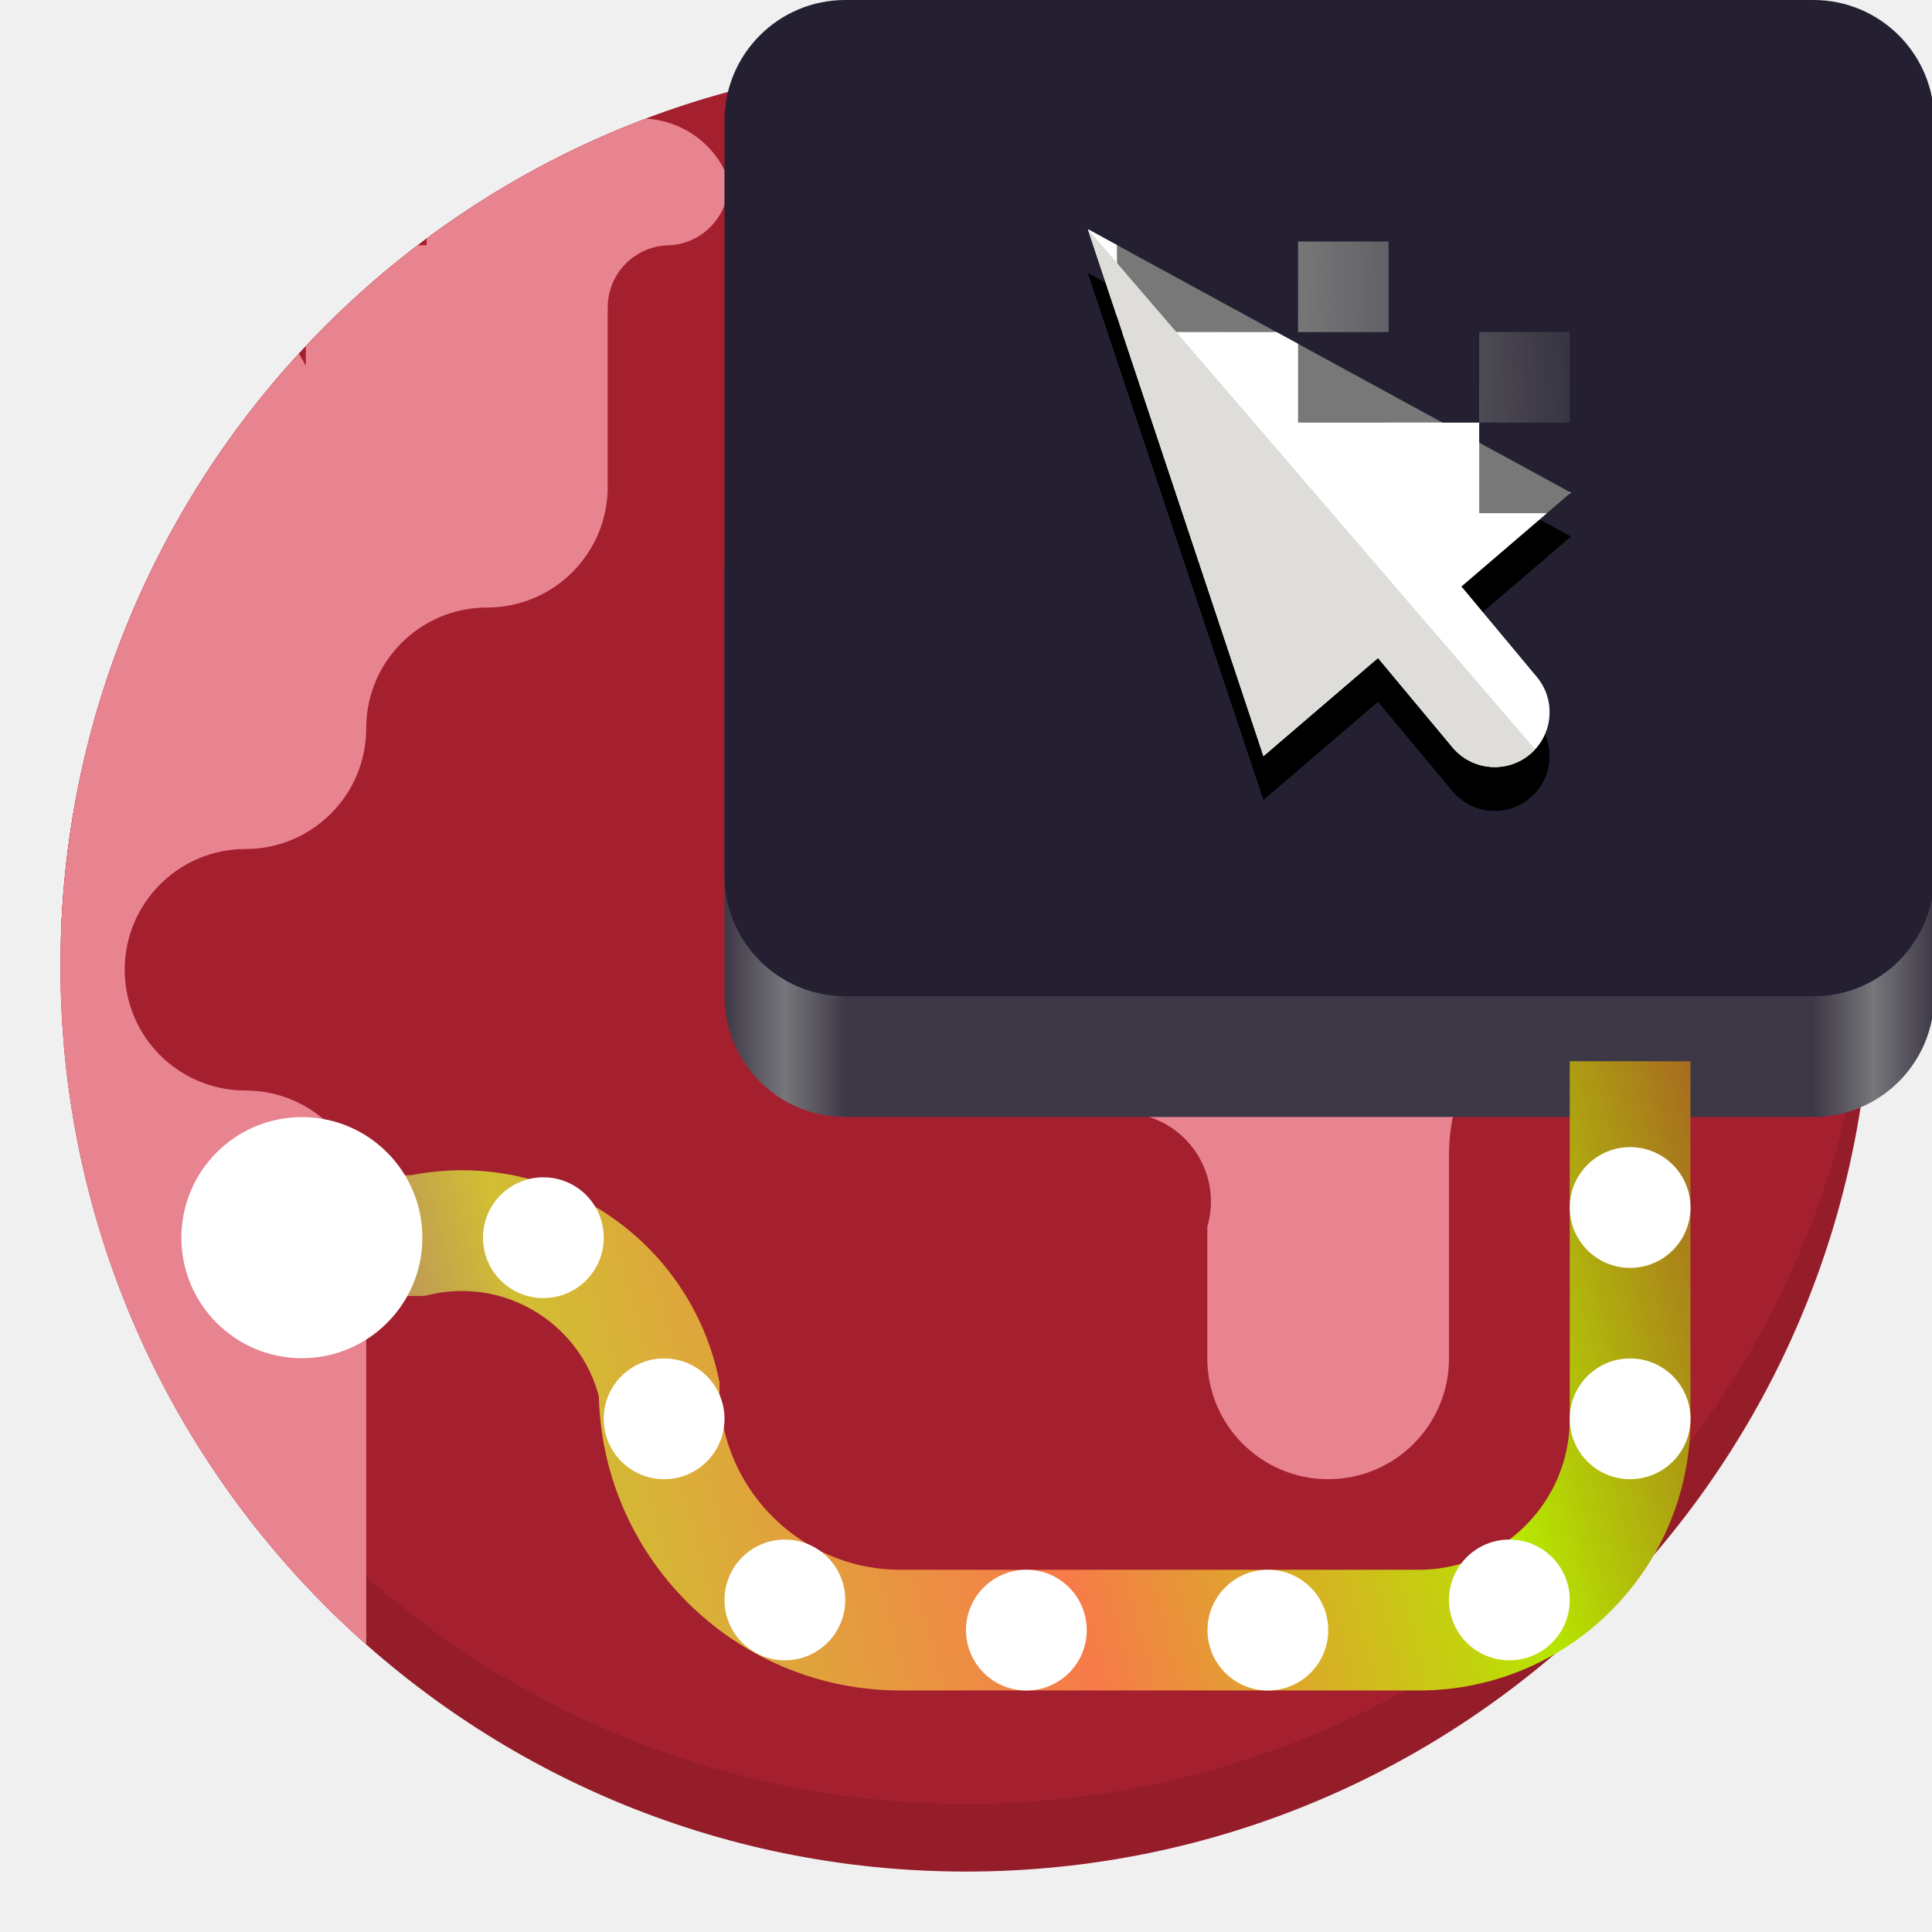
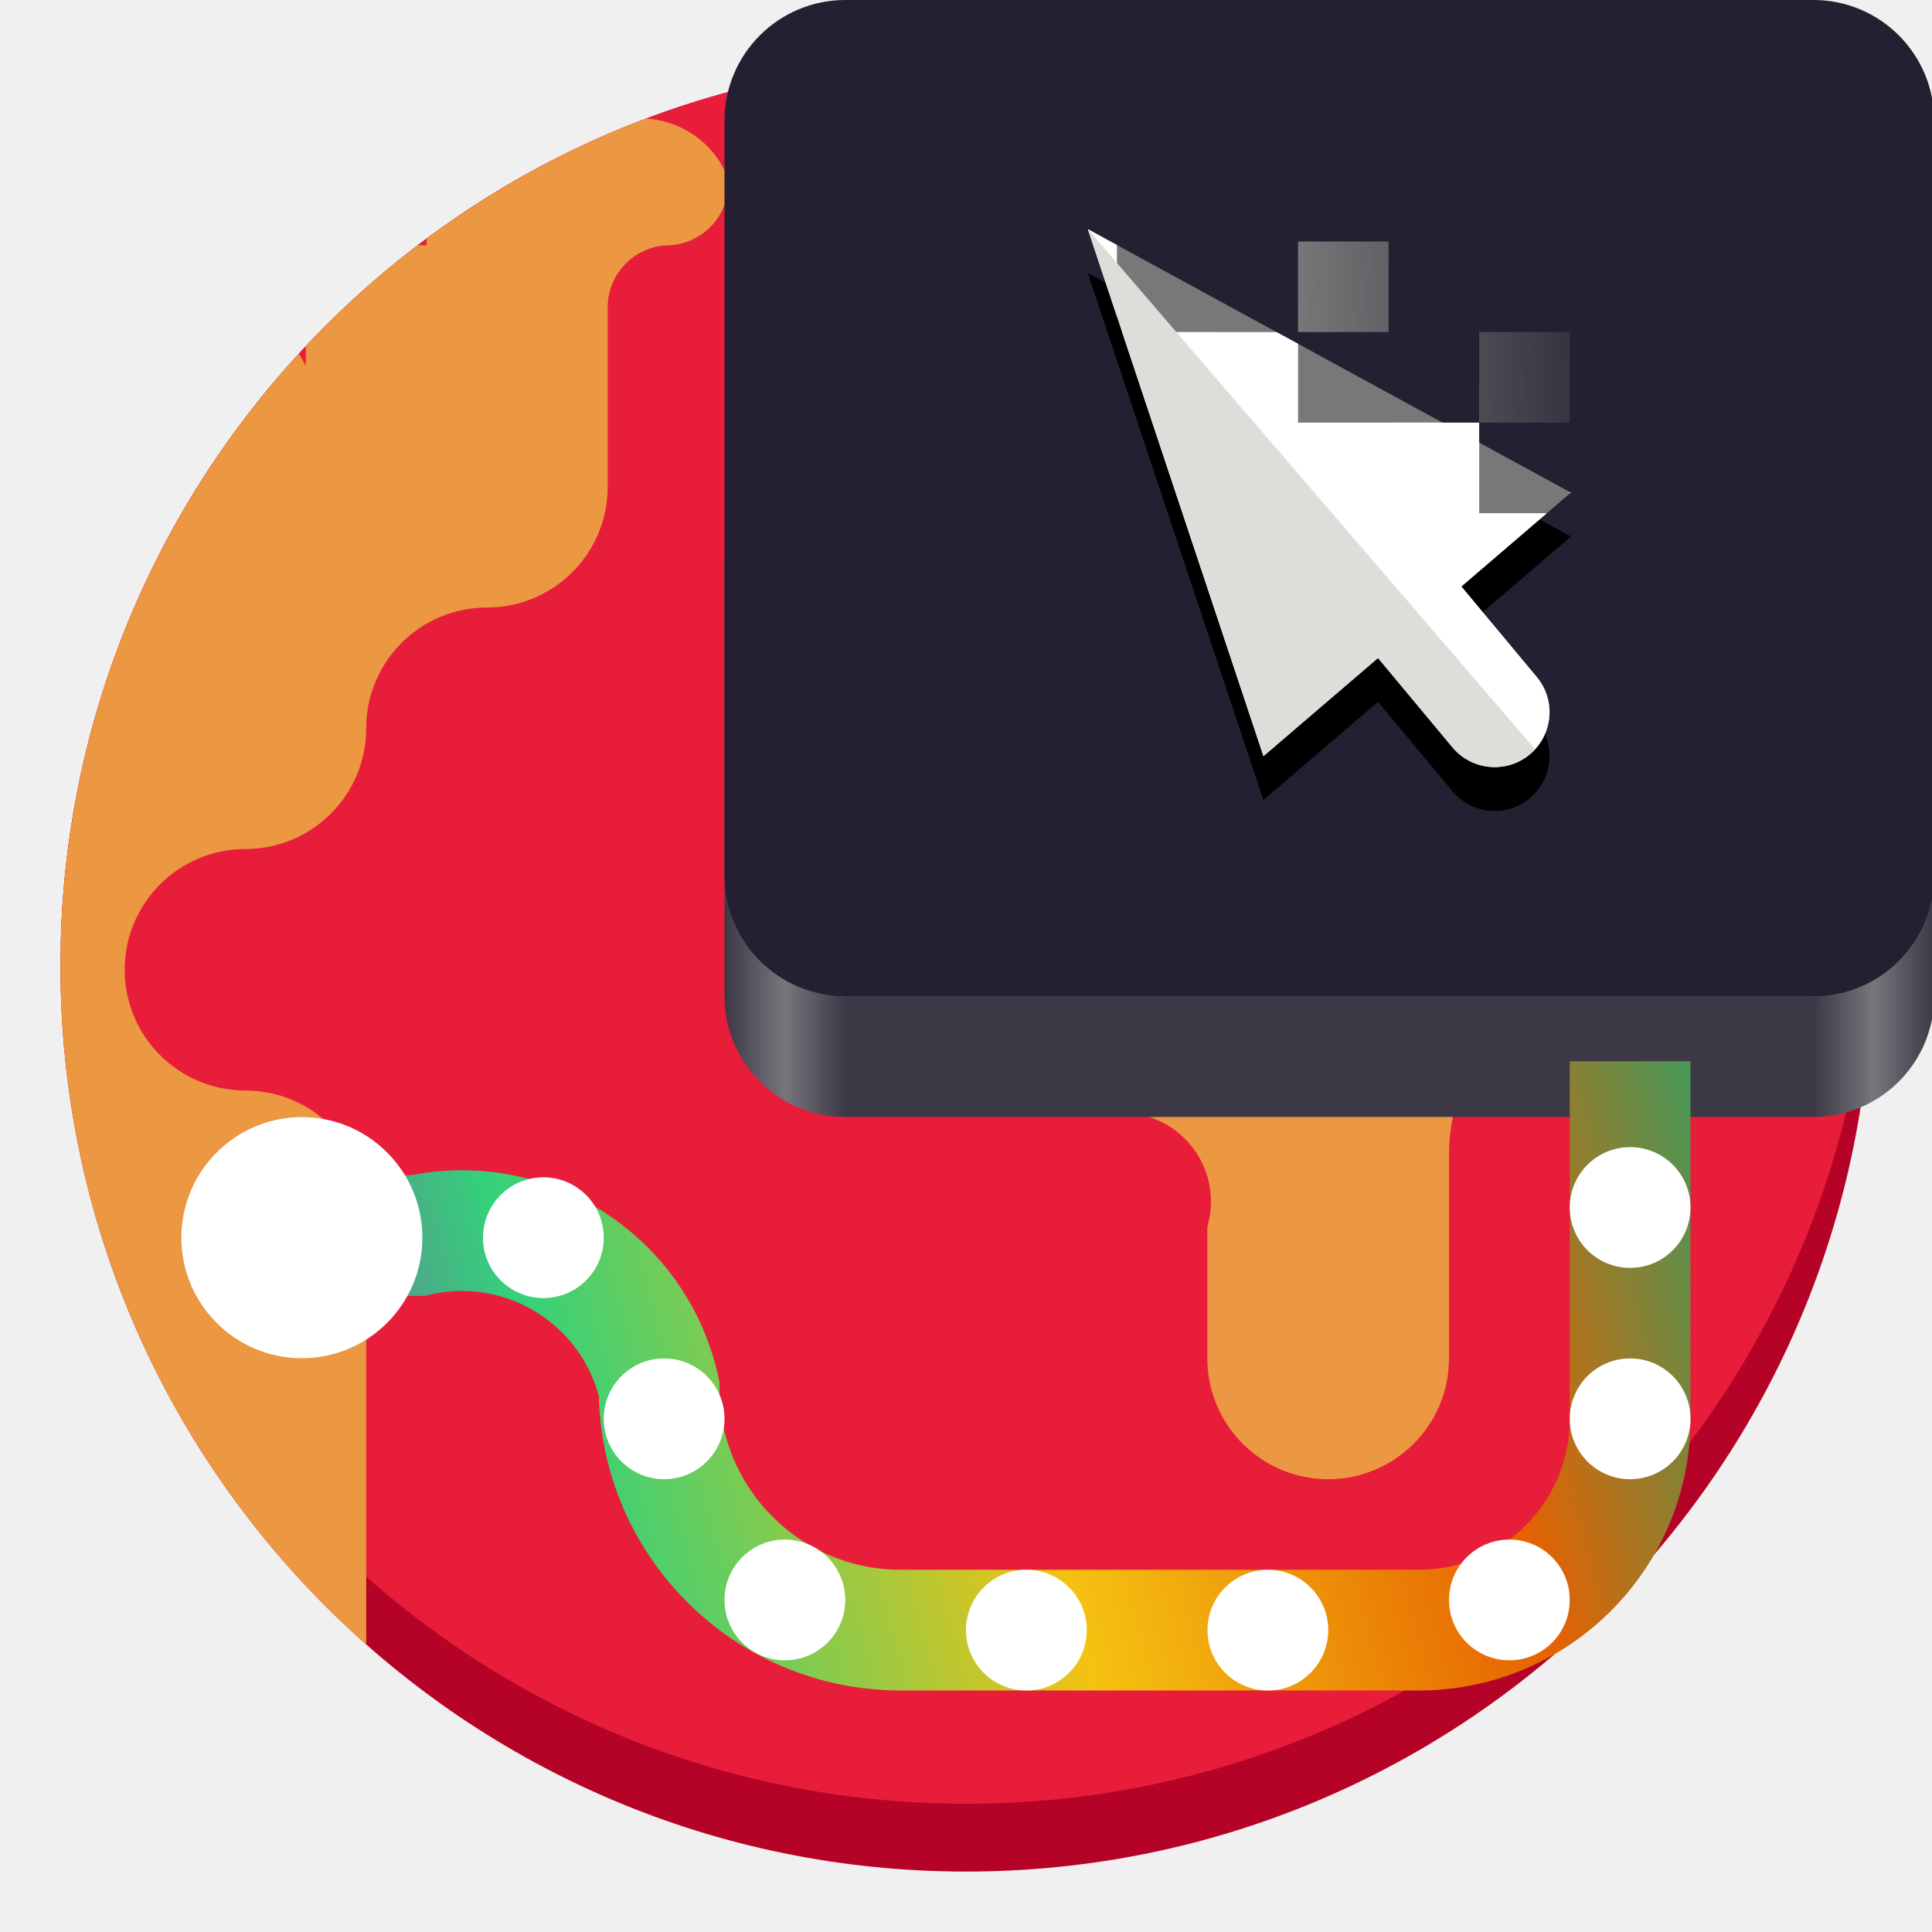
<svg xmlns="http://www.w3.org/2000/svg" height="128px" viewBox="0 0 128 128" width="128px" version="1.1" id="svg53">
  <defs id="defs53" />
  <clipPath id="a">
    <path d="m 4 4 h 120 v 120 h -120 z m 0 0" id="path1" />
  </clipPath>
  <clipPath id="b">
    <path d="m 123.996 64 c 0 33.133 -26.863 59.996 -59.996 59.996 s -59.996 -26.863 -59.996 -59.996 s 26.863 -59.996 59.996 -59.996 s 59.996 26.863 59.996 59.996 z m 0 0" id="path2" />
  </clipPath>
  <clipPath id="c">
    <path d="m 4 4 h 120 v 116 h -120 z m 0 0" id="path3" />
  </clipPath>
  <clipPath id="d">
    <path d="m 123.996 64 c 0 33.133 -26.863 59.996 -59.996 59.996 s -59.996 -26.863 -59.996 -59.996 s 26.863 -59.996 59.996 -59.996 s 59.996 26.863 59.996 59.996 z m 0 0" id="path4" />
  </clipPath>
  <clipPath id="e">
    <path d="m 68 27 h 56 v 71 h -56 z m 0 0" id="path5" />
  </clipPath>
  <clipPath id="f">
    <path d="m 123.996 64 c 0 33.133 -26.863 59.996 -59.996 59.996 s -59.996 -26.863 -59.996 -59.996 s 26.863 -59.996 59.996 -59.996 s 59.996 26.863 59.996 59.996 z m 0 0" id="path6" />
  </clipPath>
  <clipPath id="g">
    <path d="m 62 21 h 12 v 19 h -12 z m 0 0" id="path7" />
  </clipPath>
  <clipPath id="h">
    <path d="m 123.996 64 c 0 33.133 -26.863 59.996 -59.996 59.996 s -59.996 -26.863 -59.996 -59.996 s 26.863 -59.996 59.996 -59.996 s 59.996 26.863 59.996 59.996 z m 0 0" id="path8" />
  </clipPath>
  <clipPath id="i">
    <path d="m 83 12 h 29 v 11 h -29 z m 0 0" id="path9" />
  </clipPath>
  <clipPath id="j">
    <path d="m 123.996 64 c 0 33.133 -26.863 59.996 -59.996 59.996 s -59.996 -26.863 -59.996 -59.996 s 26.863 -59.996 59.996 -59.996 s 59.996 26.863 59.996 59.996 z m 0 0" id="path10" />
  </clipPath>
  <clipPath id="k">
    <path d="m 4 7 h 45 v 112 h -45 z m 0 0" id="path11" />
  </clipPath>
  <clipPath id="l">
    <path d="m 123.996 64 c 0 33.133 -26.863 59.996 -59.996 59.996 s -59.996 -26.863 -59.996 -59.996 s 26.863 -59.996 59.996 -59.996 s 59.996 26.863 59.996 59.996 z m 0 0" id="path12" />
  </clipPath>
  <linearGradient id="m" gradientTransform="matrix(0.192655 0 0 0.25 38.75254 10.99999)" gradientUnits="userSpaceOnUse" x1="48" x2="464" y1="44" y2="44">
    <stop offset="0" stop-color="#3d3846" id="stop12" />
    <stop offset="0.05" stop-color="#77767b" id="stop13" />
    <stop offset="0.1" stop-color="#3d3846" id="stop14" />
    <stop offset="0.9" stop-color="#3d3846" id="stop15" />
    <stop offset="0.95" stop-color="#77767b" id="stop16" />
    <stop offset="1" stop-color="#3d3846" id="stop17" />
  </linearGradient>
  <linearGradient id="n" gradientUnits="userSpaceOnUse" x1="-136.213" x2="300.91" y1="979.674" y2="862.547">
    <stop offset="0" stop-color="#9141ac" id="stop18" />
-     <stop offset="0.228" stop-color="#33d17a" id="stop19" style="stop-color:#d1be33;stop-opacity:1;" />
-     <stop offset="0.511" stop-color="#f5c211" id="stop20" style="stop-color:#f77b49;stop-opacity:1;" />
-     <stop offset="0.789" stop-color="#e66100" id="stop21" style="stop-color:#b7e600;stop-opacity:1;" />
-     <stop offset="1" stop-color="#26a269" id="stop22" style="stop-color:#a45226;stop-opacity:1;" />
+     <stop offset="0.228" stop-color="#33d17a" id="stop19" style="stop-color:#33d17a;stop-opacity:1;" />
+     <stop offset="0.511" stop-color="#f5c211" id="stop20" style="stop-color:#f5c211;stop-opacity:1;" />
+     <stop offset="0.789" stop-color="#e66100" id="stop21" style="stop-color:#e66100;stop-opacity:1;" />
+     <stop offset="1" stop-color="#26a269" id="stop22" style="stop-color:#26a269;stop-opacity:1;" />
  </linearGradient>
  <linearGradient id="o" gradientUnits="userSpaceOnUse" x1="86" x2="109.446" y1="25.688" y2="24.833">
    <stop offset="0" stop-color="#787878" id="stop23" />
    <stop offset="1" stop-color="#787878" stop-opacity="0" id="stop24" />
  </linearGradient>
  <g clip-path="url(#a)" id="g25">
    <g clip-path="url(#b)" id="g24">
-       <path d="m 123.996 64 c 0 33.133 -26.863 59.996 -59.996 59.996 s -59.996 -26.863 -59.996 -59.996 s 26.863 -59.996 59.996 -59.996 s 59.996 26.863 59.996 59.996 z m 0 0" fill="#951d2a" id="path24" />
+       <path d="m 123.996 64 c 0 33.133 -26.863 59.996 -59.996 59.996 s -59.996 -26.863 -59.996 -59.996 s 26.863 -59.996 59.996 -59.996 s 59.996 26.863 59.996 59.996 z m 0 0" fill="#b50328" id="path24" />
    </g>
  </g>
  <g clip-path="url(#c)" id="g27">
    <g clip-path="url(#d)" id="g26">
-       <path d="m 123.996 59.512 c 0 33.133 -26.863 59.992 -59.996 59.992 s -59.996 -26.859 -59.996 -59.992 c 0 -33.137 26.863 -59.996 59.996 -59.996 s 59.996 26.859 59.996 59.996 z m 0 0" fill="#a5202f" id="path25" />
+       <path d="m 123.996 59.512 c 0 33.133 -26.863 59.992 -59.996 59.992 s -59.996 -26.859 -59.996 -59.992 c 0 -33.137 26.863 -59.996 59.996 -59.996 s 59.996 26.859 59.996 59.996 z m 0 0" fill="#e71d3a" id="path25" />
    </g>
  </g>
  <g clip-path="url(#e)" id="g29">
    <g clip-path="url(#f)" id="g28">
-       <path d="m 83.73 34.875 v 3.035 c 0 3.93 -3.188 7.117 -7.117 7.117 c -4.727 0.352 -8.273 4.469 -7.922 9.199 v 12.426 c 0 4.035 3.273 7.309 7.309 7.309 c 3.117 0.918 4.906 4.188 3.988 7.309 v 8.719 c 0 4.426 3.586 8.012 8.012 8.012 c 4.422 -0.004 8.004 -3.59 8 -8.012 v -13.504 c 0 -3.242 1.289 -6.352 3.586 -8.641 c 2.293 -2.289 5.406 -3.57 8.648 -3.566 l 11.312 0.027 c 1.887 0.004 3.699 -0.742 5.035 -2.074 c 1.332 -1.332 2.082 -3.141 2.082 -5.027 v -22.328 c 0 -3.93 -3.184 -7.117 -7.117 -7.117 h -28.699 c -3.93 0 -7.117 3.188 -7.117 7.117 z m 0 0" fill="#26a269" id="path27" style="fill:#e88390;fill-opacity:1" />
+       <path d="m 83.73 34.875 v 3.035 c 0 3.93 -3.188 7.117 -7.117 7.117 c -4.727 0.352 -8.273 4.469 -7.922 9.199 v 12.426 c 0 4.035 3.273 7.309 7.309 7.309 c 3.117 0.918 4.906 4.188 3.988 7.309 v 8.719 c 0 4.426 3.586 8.012 8.012 8.012 c 4.422 -0.004 8.004 -3.59 8 -8.012 v -13.504 c 0 -3.242 1.289 -6.352 3.586 -8.641 c 2.293 -2.289 5.406 -3.57 8.648 -3.566 l 11.312 0.027 c 1.887 0.004 3.699 -0.742 5.035 -2.074 c 1.332 -1.332 2.082 -3.141 2.082 -5.027 v -22.328 c 0 -3.93 -3.184 -7.117 -7.117 -7.117 h -28.699 c -3.93 0 -7.117 3.188 -7.117 7.117 z m 0 0" fill="#ec9741" id="path27" style="fill:#ec9741;fill-opacity:1" />
    </g>
  </g>
  <g clip-path="url(#g)" id="g31">
    <g clip-path="url(#h)" id="g30">
-       <path d="m 67.887 21.047 c 3.211 0 5.809 2.602 5.809 5.809 v 6.379 c 0 3.207 -2.598 5.809 -5.809 5.809 c -3.207 0 -5.809 -2.602 -5.809 -5.809 v -6.379 c 0 -3.207 2.602 -5.809 5.809 -5.809 z m 0 0" fill="#26a269" id="path29" />
+       <path d="m 67.887 21.047 c 3.211 0 5.809 2.602 5.809 5.809 v 6.379 c 0 3.207 -2.598 5.809 -5.809 5.809 c -3.207 0 -5.809 -2.602 -5.809 -5.809 v -6.379 c 0 -3.207 2.602 -5.809 5.809 -5.809 z m 0 0" fill="#ec9741" id="path29" />
    </g>
  </g>
  <g clip-path="url(#i)" id="g33">
    <g clip-path="url(#j)" id="g32">
-       <path d="m 88.484 12.285 h 17.93 c 2.902 0 5.254 2.352 5.254 5.254 c 0 2.902 -2.352 5.254 -5.254 5.254 h -17.93 c -2.898 0 -5.254 -2.352 -5.254 -5.254 c 0 -2.902 2.355 -5.254 5.254 -5.254 z m 0 0" fill="#26a269" id="path31" />
+       <path d="m 88.484 12.285 h 17.93 c 2.902 0 5.254 2.352 5.254 5.254 c 0 2.902 -2.352 5.254 -5.254 5.254 h -17.93 c -2.898 0 -5.254 -2.352 -5.254 -5.254 c 0 -2.902 2.355 -5.254 5.254 -5.254 z m 0 0" fill="#ec9741" id="path31" />
    </g>
  </g>
  <g clip-path="url(#k)" id="g35">
    <g clip-path="url(#l)" id="g34">
-       <path d="m 28.262 16.25 h -8 v 8 c -2.207 -4.418 -7.582 -6.207 -12 -4 c -4.418 2.211 -6.207 7.582 -4 12 v 14 c 0 4.422 -3.582 8 -8 8 s -8 3.582 -8 8 v 16 c 0 4.422 3.582 8 8 8 s 8 3.582 8 8 v 16 c 0 4.422 3.582 8 8 8 h 4 c 4.418 0 8 -3.578 8 -8 v -30 c 0 -4.418 -3.582 -8 -8 -8 s -8 -3.578 -8 -8 c 0 -4.418 3.582 -8 8 -8 s 8 -3.578 8 -8 c 0 -4.418 3.582 -8 8 -8 s 8 -3.578 8 -8 v -11.883 c 0 -2.273 1.844 -4.117 4.117 -4.117 c 2.281 -0.137 4.02 -2.098 3.883 -4.379 c -1.211 -3.211 -4.793 -4.828 -8 -3.621 h -4 c -4.418 0 -8 3.582 -8 8 z m 0 0" fill="#26a269" id="path33" style="fill:#e88390;fill-opacity:1" />
+       <path d="m 28.262 16.25 h -8 v 8 c -2.207 -4.418 -7.582 -6.207 -12 -4 c -4.418 2.211 -6.207 7.582 -4 12 v 14 c 0 4.422 -3.582 8 -8 8 s -8 3.582 -8 8 v 16 c 0 4.422 3.582 8 8 8 s 8 3.582 8 8 v 16 c 0 4.422 3.582 8 8 8 h 4 c 4.418 0 8 -3.578 8 -8 v -30 c 0 -4.418 -3.582 -8 -8 -8 s -8 -3.578 -8 -8 c 0 -4.418 3.582 -8 8 -8 s 8 -3.578 8 -8 c 0 -4.418 3.582 -8 8 -8 s 8 -3.578 8 -8 v -11.883 c 0 -2.273 1.844 -4.117 4.117 -4.117 c 2.281 -0.137 4.02 -2.098 3.883 -4.379 c -1.211 -3.211 -4.793 -4.828 -8 -3.621 h -4 c -4.418 0 -8 3.582 -8 8 z m 0 0" fill="#ec9741" id="path33" style="fill:#ec9741;fill-opacity:1" />
    </g>
  </g>
  <path d="m 56 29.871 h 64.145 c 4.418 0 8 3.582 8 8 v 28.129 c 0 4.418 -3.582 8 -8 8 h -64.145 c -4.418 0 -8 -3.582 -8 -8 v -28.129 c 0 -4.418 3.582 -8 8 -8 z m 0 0" fill="url(#m)" id="path35" />
  <path d="m 68.145 14.18 h 52 c 4.418 0 8 3.582 8 8 v 35.82 c 0 4.418 -3.582 8 -8 8 h -52 c -4.418 0 -8 -3.582 -8 -8 v -35.82 c 0 -4.418 3.582 -8 8 -8 z m 0 0" fill="#3d3846" id="path36" />
  <path d="m 56 0 h 64.145 c 4.418 0 8 3.582 8 8 v 50 c 0 4.418 -3.582 8 -8 8 h -64.145 c -4.418 0 -8 -3.582 -8 -8 v -50 c 0 -4.418 3.582 -8 8 -8 z m 0 0" fill="#241f31" id="path37" />
  <path d="m 246.995 786.252 v 99.835 c 0 32.581 -26.424 59.005 -59.005 59.005 h -144.698 c -37.241 0 -67.435 -30.194 -67.435 -67.435 c -6.816 -30.425 -37.01 -49.555 -67.435 -42.739 h -49.177" fill="none" stroke="url(#n)" stroke-width="33.717" transform="matrix(0.237266 0 0 0.237266 49.39654 -116.2386)" id="path38" />
  <g fill="#ffffff" id="g47">
    <path d="m 72 108 c 0 2.211 -1.789 4 -4 4 s -4 -1.789 -4 -4 s 1.789 -4 4 -4 s 4 1.789 4 4 z m 0 0" id="path39" />
    <path d="m 88 108 c 0 2.211 -1.789 4 -4 4 s -4 -1.789 -4 -4 s 1.789 -4 4 -4 s 4 1.789 4 4 z m 0 0" id="path40" />
    <path d="m 104 106 c 0 2.211 -1.789 4 -4 4 s -4 -1.789 -4 -4 s 1.789 -4 4 -4 s 4 1.789 4 4 z m 0 0" id="path41" />
    <path d="m 112 94 c 0 2.211 -1.789 4 -4 4 s -4 -1.789 -4 -4 s 1.789 -4 4 -4 s 4 1.789 4 4 z m 0 0" id="path42" />
    <path d="m 112 80 c 0 2.211 -1.789 4 -4 4 s -4 -1.789 -4 -4 s 1.789 -4 4 -4 s 4 1.789 4 4 z m 0 0" id="path43" />
    <path d="m 56 106 c 0 2.211 -1.789 4 -4 4 s -4 -1.789 -4 -4 s 1.789 -4 4 -4 s 4 1.789 4 4 z m 0 0" id="path44" />
    <path d="m 48 94 c 0 2.211 -1.789 4 -4 4 s -4 -1.789 -4 -4 s 1.789 -4 4 -4 s 4 1.789 4 4 z m 0 0" id="path45" />
    <path d="m 40 82 c 0 2.211 -1.789 4 -4 4 s -4 -1.789 -4 -4 s 1.789 -4 4 -4 s 4 1.789 4 4 z m 0 0" id="path46" />
    <path d="m 27.984 82 c 0 4.41 -3.574 7.984 -7.984 7.984 s -7.984 -3.574 -7.984 -7.984 s 3.574 -7.988 7.984 -7.988 s 7.984 3.578 7.984 7.988 z m 0 0" id="path47" />
  </g>
  <path d="m 72.074 18.09 l 11.633 34.91 l 7.59 -6.504 l 4.934 5.922 c 1.285 1.543 3.582 1.754 5.125 0.465 c 1.539 -1.285 1.75 -3.574 0.465 -5.117 l -5 -6 l 7.254 -6.219 z m 0 0" id="path48" />
  <path d="m 72.074 15.184 l 11.633 34.906 l 7.59 -6.5 l 4.934 5.918 c 1.285 1.543 3.582 1.754 5.125 0.469 c 1.539 -1.289 1.75 -3.578 0.465 -5.121 l -5 -6 l 7.254 -6.219 z m 0 0" fill="#787878" id="path49" />
  <path d="m 72.074 15.18 l 1.926 5.785 v -4.734 z m 2.273 6.82 l 9.363 28.094 l 7.586 -6.504 l 4.934 5.922 c 1.285 1.543 3.582 1.75 5.125 0.465 c 1.539 -1.285 1.75 -3.578 0.465 -5.121 l -5 -6 l 5.664 -4.855 h -4.484 v -4.676 l -2.426 -1.324 h -9.574 v -5.223 l -1.426 -0.777 z m 29.652 10.598 v 0.102 l 0.074 -0.062 z m 0 0" fill="#ffffff" id="path50" />
  <path d="m 72.074 15.184 l 11.633 34.906 l 7.59 -6.5 l 4.934 5.918 c 1.285 1.543 3.582 1.754 5.125 0.469 c 0.121 -0.105 0.238 -0.219 0.344 -0.34 z m 0 0" fill="#deddda" id="path51" />
  <path d="m 92 28 h 6 v 6 h -6 z m 0 0" fill="#ffffff" id="path52" />
  <path d="m 98 22 h 6 v 6 h -6 z m -12 -6 h 6 v 6 h -6 z m 0 0" fill="url(#o)" id="path53" />
</svg>
